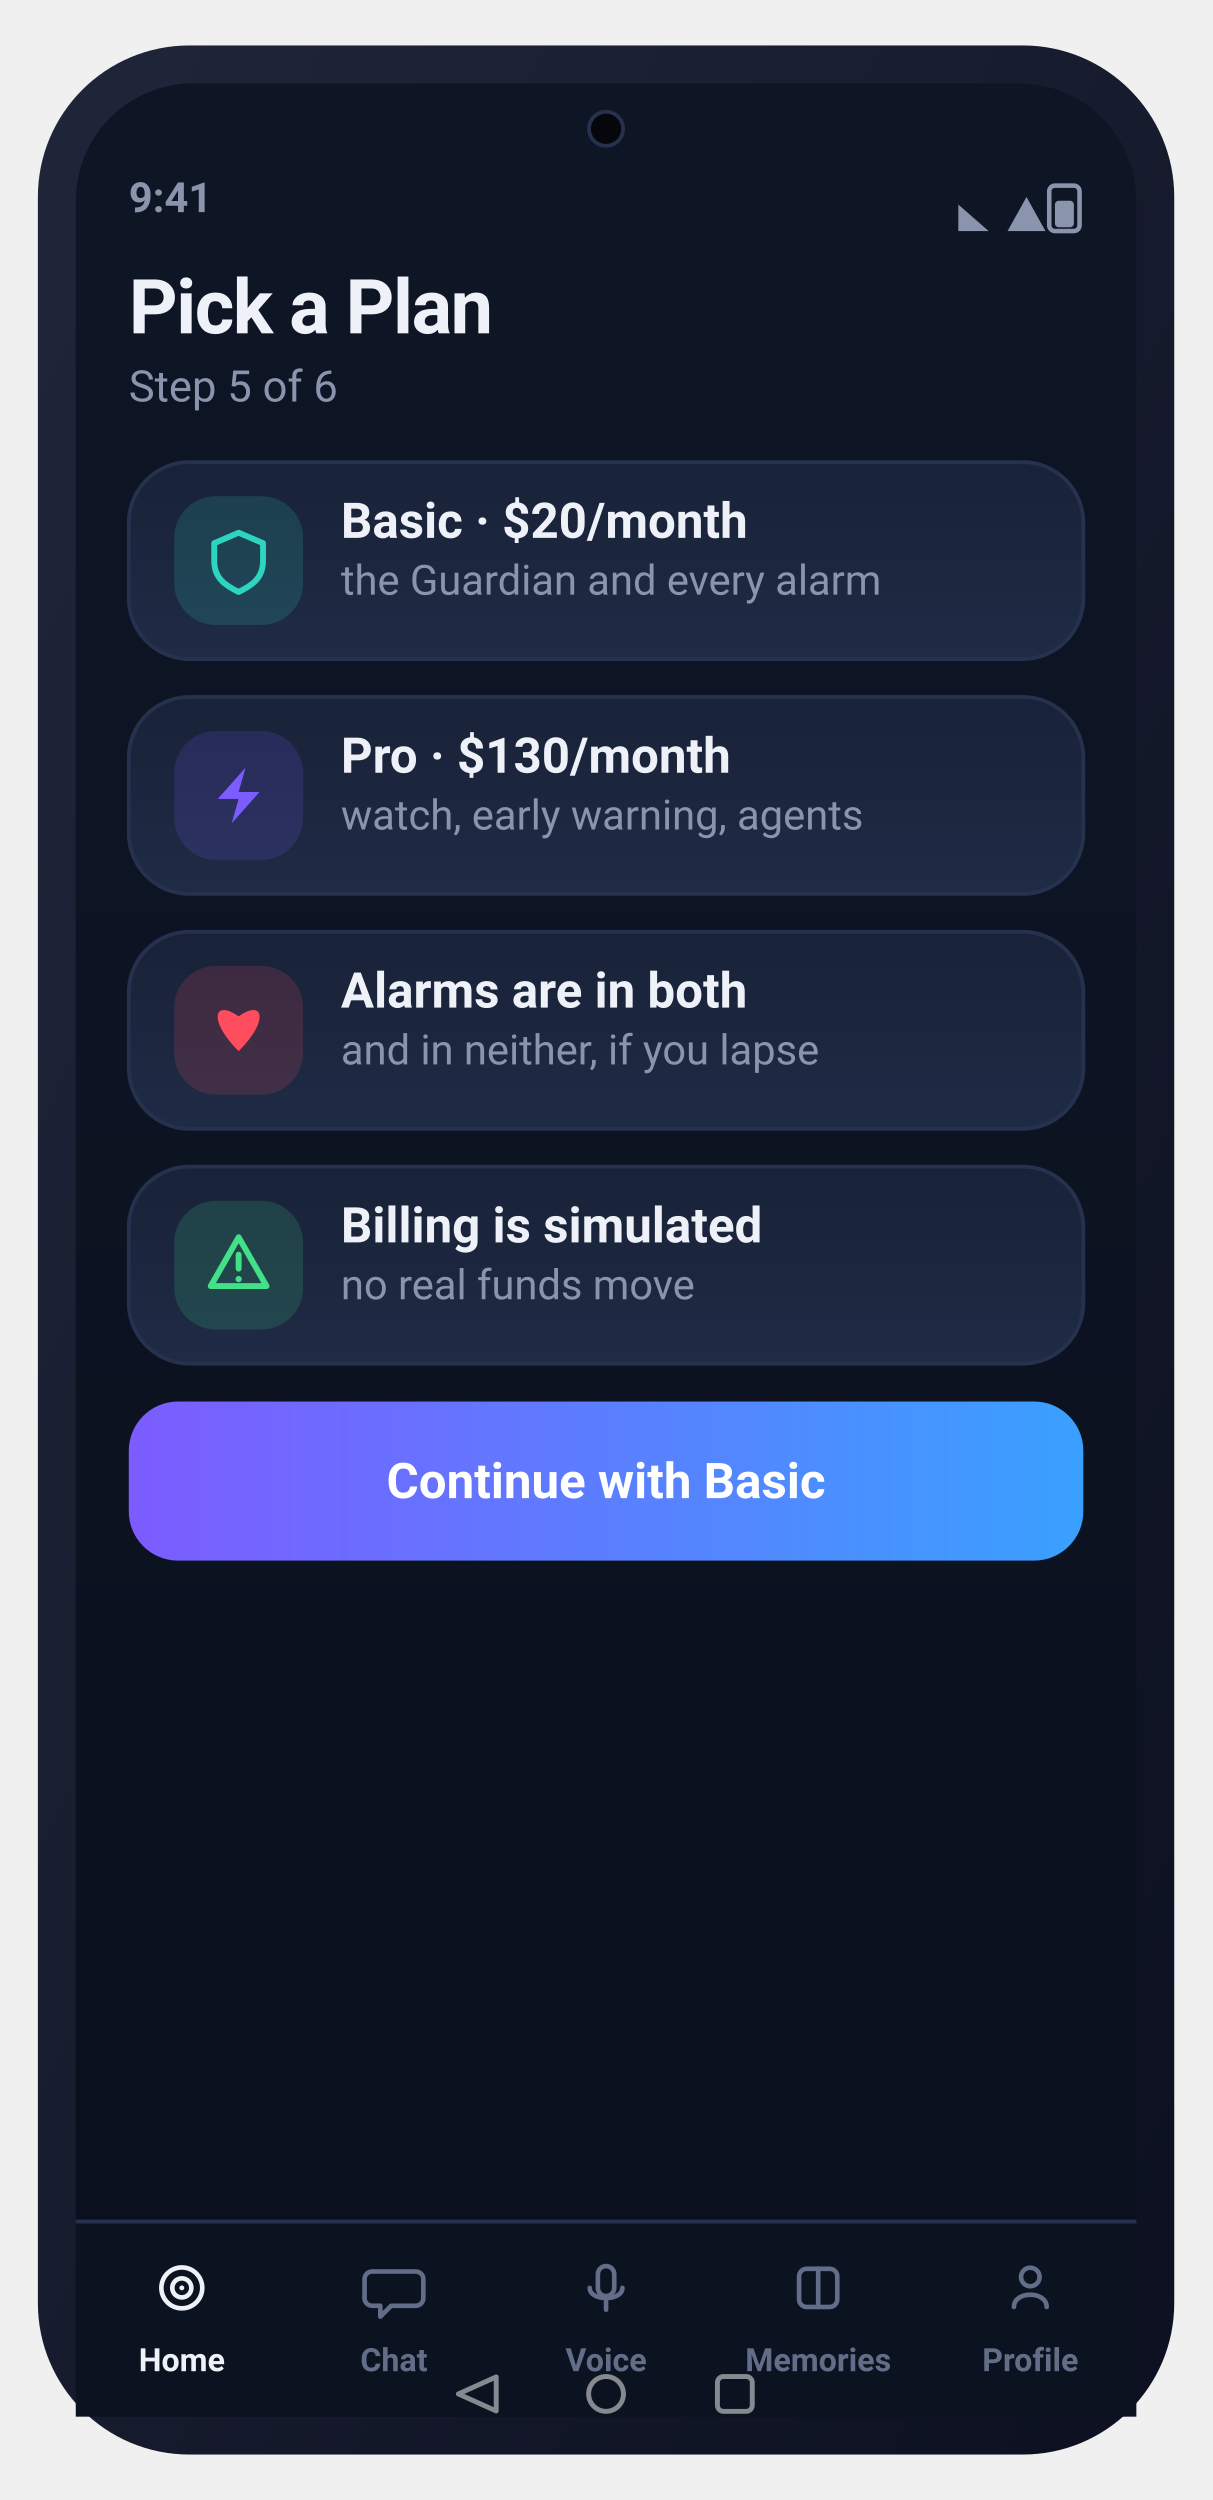
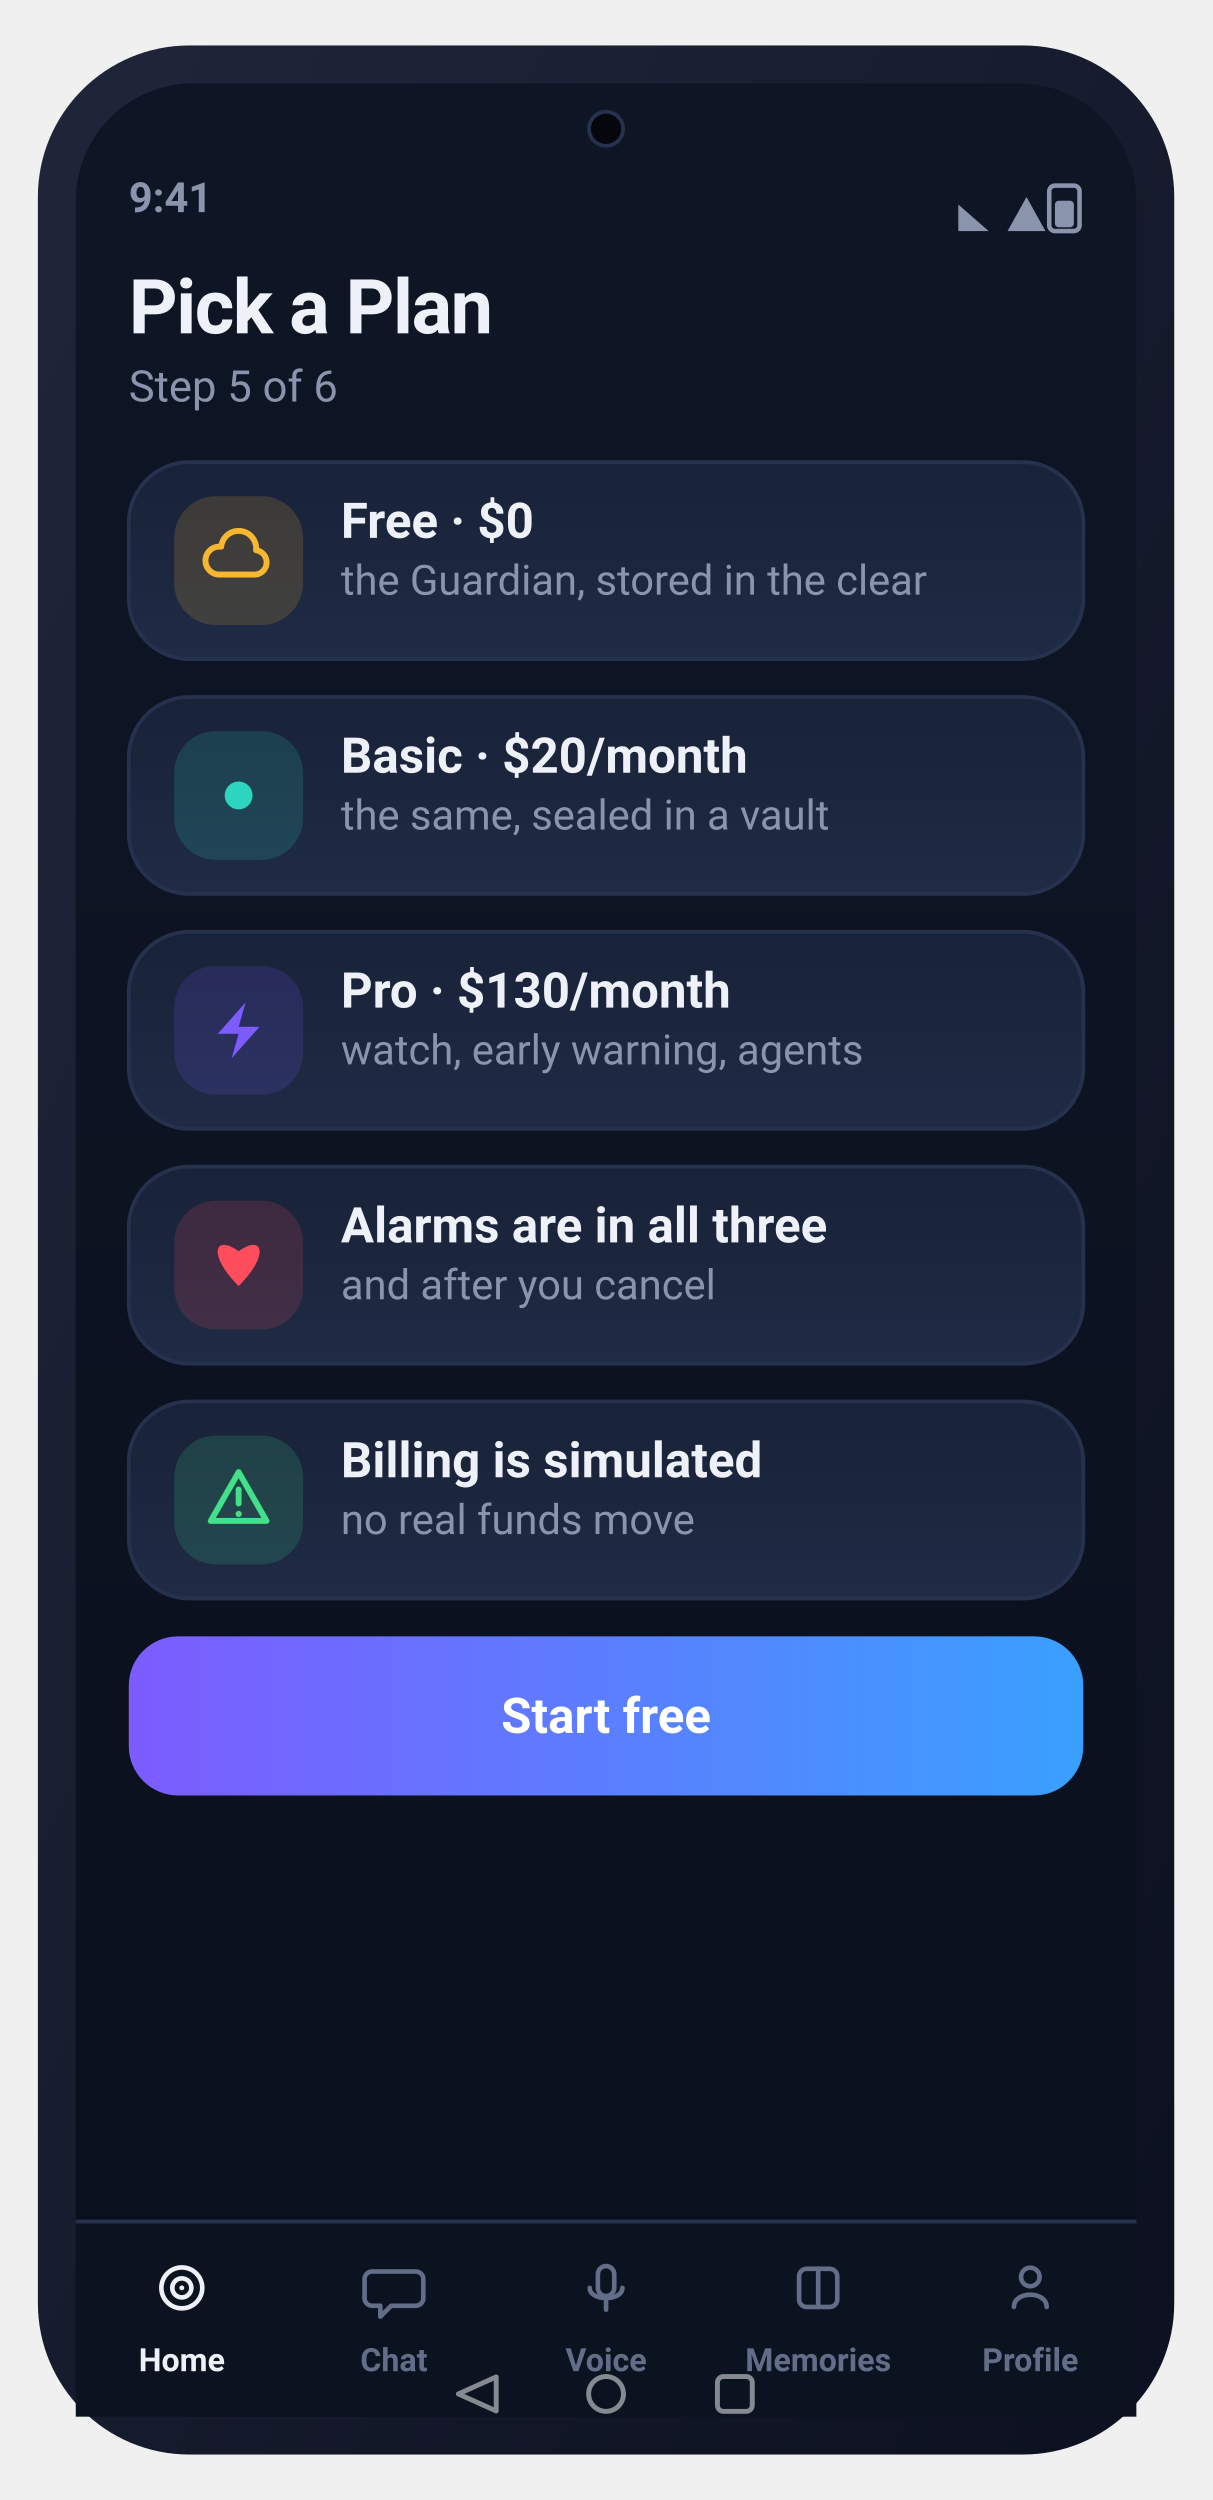
<svg xmlns="http://www.w3.org/2000/svg" width="320" height="660" viewBox="0 0 320 660" role="img" aria-label="Pick a Plan screen">
  <defs>
    <linearGradient id="gScr" x1="0" y1="0" x2="0" y2="1">
      <stop offset="0" stop-color="#0e1626" />
      <stop offset="1" stop-color="#0a0f1c" />
    </linearGradient>
    <linearGradient id="gFrame" x1="0" y1="0" x2="1" y2="1">
      <stop offset="0" stop-color="#20263a" />
      <stop offset="1" stop-color="#0c1020" />
    </linearGradient>
    <linearGradient id="gCard" x1="0" y1="0" x2="0" y2="1">
      <stop offset="0" stop-color="#182238" />
      <stop offset="1" stop-color="#1f2b45" />
    </linearGradient>
    <linearGradient id="gBrand" x1="0" y1="0" x2="1" y2="0">
      <stop offset="0" stop-color="#7c5cff" />
      <stop offset="1" stop-color="#3aa0ff" />
    </linearGradient>
    <linearGradient id="gEmer" x1="0" y1="0" x2="0" y2="1">
      <stop offset="0" stop-color="#ff5b52" />
      <stop offset="1" stop-color="#ff3b30" />
    </linearGradient>
    <linearGradient id="mV" x1="0" y1="0" x2="1" y2="0">
      <stop offset="0" stop-color="#7c5cff" />
      <stop offset="1" stop-color="#3aa0ff" />
    </linearGradient>
    <linearGradient id="mO" x1="0" y1="0" x2="1" y2="0">
      <stop offset="0" stop-color="#f7b731" />
      <stop offset="1" stop-color="#ff7a45" />
    </linearGradient>
    <linearGradient id="mG" x1="0" y1="0" x2="1" y2="0">
      <stop offset="0" stop-color="#2fd27a" />
      <stop offset="1" stop-color="#43e08a" />
    </linearGradient>
    <radialGradient id="orb" cx="34%" cy="30%" r="75%">
      <stop offset="0" stop-color="#c3b0ff" />
      <stop offset="42%" stop-color="#7c5cff" />
      <stop offset="80%" stop-color="#2f6cf0" />
      <stop offset="100%" stop-color="#14204a" />
    </radialGradient>
  </defs>
  <rect x="10.0" y="12.0" width="300.0" height="636.0" rx="40" fill="url(#gFrame)" />
  <rect x="20.0" y="22.0" width="280.0" height="616.0" rx="31" fill="url(#gScr)" />
  <circle cx="160.0" cy="34" r="4.5" fill="#05070d" />
  <circle cx="160.0" cy="34" r="4.5" fill="none" stroke="#26314e" stroke-width="1" />
  <text x="34.0" y="56.0" font-family="-apple-system,BlinkMacSystemFont,'SF Pro Text','Segoe UI',Roboto,system-ui,sans-serif" font-size="11" font-weight="600" fill="#8a94ad" text-anchor="start">9:41</text>
  <rect x="277.0" y="49.0" width="8.0" height="12.0" rx="1.5" fill="none" stroke="#8a94ad" stroke-width="1.2" />
  <rect x="278.5" y="53.0" width="5.0" height="7.0" rx="1" fill="#8a94ad" />
  <path d="M266 61 L271 52 L276 61 Z" fill="#8a94ad" />
  <path d="M253 61 L253 54 L261 61 Z" fill="#8a94ad" />
  <text x="34.0" y="88.0" font-family="-apple-system,BlinkMacSystemFont,'SF Pro Text','Segoe UI',Roboto,system-ui,sans-serif" font-size="20" font-weight="700" fill="#eef1f7" text-anchor="start" letter-spacing="-0.4">Pick a Plan</text>
  <text x="34.0" y="106.0" font-family="-apple-system,BlinkMacSystemFont,'SF Pro Text','Segoe UI',Roboto,system-ui,sans-serif" font-size="11.5" font-weight="400" fill="#8a94ad" text-anchor="start">Step 5 of 6</text>
  <rect x="34.0" y="122.0" width="252.0" height="52.0" rx="16" fill="url(#gCard)" stroke="#26314e" stroke-width="1" />
-   <rect x="46.0" y="131.0" width="34.0" height="34.0" rx="11" fill="rgba(45,212,191,0.16)" />
-   <path d="M63 140.64 l6.44 2.76 v4.6 c0 4.6 -2.76 6.44 -6.44 8.28 c-3.68 -1.84 -6.44 -3.68 -6.44 -8.28 v-4.6 Z" fill="none" stroke="#2dd4bf" stroke-width="1.56" stroke-linecap="round" stroke-linejoin="round" />
-   <text x="90.0" y="142.0" font-family="-apple-system,BlinkMacSystemFont,'SF Pro Text','Segoe UI',Roboto,system-ui,sans-serif" font-size="13" font-weight="600" fill="#eef1f7" text-anchor="start">Basic · $20/month</text>
-   <text x="90.0" y="157.0" font-family="-apple-system,BlinkMacSystemFont,'SF Pro Text','Segoe UI',Roboto,system-ui,sans-serif" font-size="11" font-weight="400" fill="#8a94ad" text-anchor="start">the Guardian and every alarm</text>
+   <rect x="46.0" y="131.0" width="34.0" height="34.0" rx="11" fill="rgba(247,183,49,0.16)" />
+   <path d="M57.48 151.68 a3.68 3.68 0 0 1 0.92 -7.36 a4.6 4.6 0 0 1 9.2 0.92 a3.22 3.22 0 0 1 -0.92 6.44 Z" fill="none" stroke="#f7b731" stroke-width="1.56" stroke-linecap="round" stroke-linejoin="round" />
+   <text x="90.0" y="142.0" font-family="-apple-system,BlinkMacSystemFont,'SF Pro Text','Segoe UI',Roboto,system-ui,sans-serif" font-size="13" font-weight="600" fill="#eef1f7" text-anchor="start">Free · $0</text>
+   <text x="90.0" y="157.0" font-family="-apple-system,BlinkMacSystemFont,'SF Pro Text','Segoe UI',Roboto,system-ui,sans-serif" font-size="11" font-weight="400" fill="#8a94ad" text-anchor="start">the Guardian, stored in the clear</text>
  <rect x="34.0" y="184.0" width="252.0" height="52.0" rx="16" fill="url(#gCard)" stroke="#26314e" stroke-width="1" />
-   <rect x="46.0" y="193.0" width="34.0" height="34.0" rx="11" fill="rgba(124,92,255,0.16)" />
-   <path d="M64.84 202.64 L57.48 210.92 L63 210.92 L61.16 217.36 L68.52 209.08 L63 209.08 Z" fill="#7c5cff" />
-   <text x="90.0" y="204.0" font-family="-apple-system,BlinkMacSystemFont,'SF Pro Text','Segoe UI',Roboto,system-ui,sans-serif" font-size="13" font-weight="600" fill="#eef1f7" text-anchor="start">Pro · $130/month</text>
-   <text x="90.0" y="219.0" font-family="-apple-system,BlinkMacSystemFont,'SF Pro Text','Segoe UI',Roboto,system-ui,sans-serif" font-size="11" font-weight="400" fill="#8a94ad" text-anchor="start">watch, early warning, agents</text>
+   <rect x="46.0" y="193.0" width="34.0" height="34.0" rx="11" fill="rgba(45,212,191,0.16)" />
+   <circle cx="63" cy="210.0" r="3.68" fill="#2dd4bf" />
+   <text x="90.0" y="204.0" font-family="-apple-system,BlinkMacSystemFont,'SF Pro Text','Segoe UI',Roboto,system-ui,sans-serif" font-size="13" font-weight="600" fill="#eef1f7" text-anchor="start">Basic · $20/month</text>
+   <text x="90.0" y="219.0" font-family="-apple-system,BlinkMacSystemFont,'SF Pro Text','Segoe UI',Roboto,system-ui,sans-serif" font-size="11" font-weight="400" fill="#8a94ad" text-anchor="start">the same, sealed in a vault</text>
  <rect x="34.0" y="246.0" width="252.0" height="52.0" rx="16" fill="url(#gCard)" stroke="#26314e" stroke-width="1" />
-   <rect x="46.0" y="255.0" width="34.0" height="34.0" rx="11" fill="rgba(255,77,94,0.16)" />
-   <path d="M63 277.52 C54.72 269.24,56.56 263.72,63 268.32 C69.44 263.72,71.28 269.24,63 277.52 Z" fill="#ff4d5e" />
-   <text x="90.0" y="266.0" font-family="-apple-system,BlinkMacSystemFont,'SF Pro Text','Segoe UI',Roboto,system-ui,sans-serif" font-size="13" font-weight="600" fill="#eef1f7" text-anchor="start">Alarms are in both</text>
-   <text x="90.0" y="281.0" font-family="-apple-system,BlinkMacSystemFont,'SF Pro Text','Segoe UI',Roboto,system-ui,sans-serif" font-size="11" font-weight="400" fill="#8a94ad" text-anchor="start">and in neither, if you lapse</text>
+   <rect x="46.0" y="255.0" width="34.0" height="34.0" rx="11" fill="rgba(124,92,255,0.16)" />
+   <path d="M64.84 264.64 L57.48 272.92 L63 272.92 L61.16 279.36 L68.52 271.08 L63 271.08 Z" fill="#7c5cff" />
+   <text x="90.0" y="266.0" font-family="-apple-system,BlinkMacSystemFont,'SF Pro Text','Segoe UI',Roboto,system-ui,sans-serif" font-size="13" font-weight="600" fill="#eef1f7" text-anchor="start">Pro · $130/month</text>
+   <text x="90.0" y="281.0" font-family="-apple-system,BlinkMacSystemFont,'SF Pro Text','Segoe UI',Roboto,system-ui,sans-serif" font-size="11" font-weight="400" fill="#8a94ad" text-anchor="start">watch, early warning, agents</text>
  <rect x="34.0" y="308.0" width="252.0" height="52.0" rx="16" fill="url(#gCard)" stroke="#26314e" stroke-width="1" />
-   <rect x="46.0" y="317.0" width="34.0" height="34.0" rx="11" fill="rgba(67,224,138,0.16)" />
-   <path d="M63 326.64 L70.36 339.52 H55.64 Z" fill="none" stroke="#43e08a" stroke-width="1.56" stroke-linecap="round" stroke-linejoin="round" />
-   <path d="M63 331.24 v3.68" fill="none" stroke="#43e08a" stroke-width="1.56" stroke-linecap="round" stroke-linejoin="round" />
-   <circle cx="63" cy="337.68" r="0.828" fill="#43e08a" />
-   <text x="90.0" y="328.0" font-family="-apple-system,BlinkMacSystemFont,'SF Pro Text','Segoe UI',Roboto,system-ui,sans-serif" font-size="13" font-weight="600" fill="#eef1f7" text-anchor="start">Billing is simulated</text>
-   <text x="90.0" y="343.0" font-family="-apple-system,BlinkMacSystemFont,'SF Pro Text','Segoe UI',Roboto,system-ui,sans-serif" font-size="11" font-weight="400" fill="#8a94ad" text-anchor="start">no real funds move</text>
-   <rect x="34.0" y="370.0" width="252.0" height="42.0" rx="13" fill="url(#gBrand)" />
-   <text x="160.0" y="395.5" font-family="-apple-system,BlinkMacSystemFont,'SF Pro Text','Segoe UI',Roboto,system-ui,sans-serif" font-size="13" font-weight="700" fill="#fff" text-anchor="middle">Continue with Basic</text>
+   <rect x="46.0" y="317.0" width="34.0" height="34.0" rx="11" fill="rgba(255,77,94,0.16)" />
+   <path d="M63 339.52 C54.72 331.24,56.56 325.72,63 330.32 C69.44 325.72,71.28 331.24,63 339.52 Z" fill="#ff4d5e" />
+   <text x="90.0" y="328.0" font-family="-apple-system,BlinkMacSystemFont,'SF Pro Text','Segoe UI',Roboto,system-ui,sans-serif" font-size="13" font-weight="600" fill="#eef1f7" text-anchor="start">Alarms are in all three</text>
+   <text x="90.0" y="343.0" font-family="-apple-system,BlinkMacSystemFont,'SF Pro Text','Segoe UI',Roboto,system-ui,sans-serif" font-size="11" font-weight="400" fill="#8a94ad" text-anchor="start">and after you cancel</text>
+   <rect x="34.0" y="370.0" width="252.0" height="52.0" rx="16" fill="url(#gCard)" stroke="#26314e" stroke-width="1" />
+   <rect x="46.0" y="379.0" width="34.0" height="34.0" rx="11" fill="rgba(67,224,138,0.16)" />
+   <path d="M63 388.64 L70.36 401.52 H55.64 Z" fill="none" stroke="#43e08a" stroke-width="1.56" stroke-linecap="round" stroke-linejoin="round" />
+   <path d="M63 393.24 v3.68" fill="none" stroke="#43e08a" stroke-width="1.56" stroke-linecap="round" stroke-linejoin="round" />
+   <circle cx="63" cy="399.68" r="0.828" fill="#43e08a" />
+   <text x="90.0" y="390.0" font-family="-apple-system,BlinkMacSystemFont,'SF Pro Text','Segoe UI',Roboto,system-ui,sans-serif" font-size="13" font-weight="600" fill="#eef1f7" text-anchor="start">Billing is simulated</text>
+   <text x="90.0" y="405.0" font-family="-apple-system,BlinkMacSystemFont,'SF Pro Text','Segoe UI',Roboto,system-ui,sans-serif" font-size="11" font-weight="400" fill="#8a94ad" text-anchor="start">no real funds move</text>
+   <rect x="34.0" y="432.0" width="252.0" height="42.0" rx="13" fill="url(#gBrand)" />
+   <text x="160.0" y="457.5" font-family="-apple-system,BlinkMacSystemFont,'SF Pro Text','Segoe UI',Roboto,system-ui,sans-serif" font-size="13" font-weight="700" fill="#fff" text-anchor="middle">Start free</text>
  <rect x="20.0" y="586.0" width="280.0" height="52.0" rx="0" fill="#0b1220" />
  <rect x="20" y="586" width="280" height="1" fill="#26314e" />
  <circle cx="48.0" cy="604" r="5.4" fill="none" stroke="#eef1f7" stroke-width="1.22" stroke-linecap="round" stroke-linejoin="round" />
  <circle cx="48.0" cy="604" r="2.52" fill="none" stroke="#eef1f7" stroke-width="1.22" stroke-linecap="round" stroke-linejoin="round" />
  <circle cx="48.0" cy="604" r="0.648" fill="#eef1f7" />
  <text x="48.0" y="626.0" font-family="-apple-system,BlinkMacSystemFont,'SF Pro Text','Segoe UI',Roboto,system-ui,sans-serif" font-size="8.5" font-weight="600" fill="#eef1f7" text-anchor="middle">Home</text>
  <path d="M98.24 599.68 h11.52 a2 2 0 0 1 2 2 v5.04 a2 2 0 0 1 -2 2 h-6.48 l-2.88 2.88 v-2.88 h-2.16 a2 2 0 0 1 -2 -2 v-5.04 a2 2 0 0 1 2 -2 Z" fill="none" stroke="#626d88" stroke-width="1.22" stroke-linecap="round" stroke-linejoin="round" />
  <text x="104.0" y="626.0" font-family="-apple-system,BlinkMacSystemFont,'SF Pro Text','Segoe UI',Roboto,system-ui,sans-serif" font-size="8.5" font-weight="600" fill="#626d88" text-anchor="middle">Chat</text>
  <rect x="157.84" y="598.24" width="4.32" height="7.92" rx="2.16" fill="none" stroke="#626d88" stroke-width="1.22" stroke-linecap="round" stroke-linejoin="round" />
  <path d="M155.68 604 c0 3.6 8.64 3.6 8.64 0 M160.0 607.6 v2.16" fill="none" stroke="#626d88" stroke-width="1.22" stroke-linecap="round" stroke-linejoin="round" />
  <text x="160.0" y="626.0" font-family="-apple-system,BlinkMacSystemFont,'SF Pro Text','Segoe UI',Roboto,system-ui,sans-serif" font-size="8.5" font-weight="600" fill="#626d88" text-anchor="middle">Voice</text>
  <rect x="210.96" y="598.96" width="10.08" height="10.08" rx="2" fill="none" stroke="#626d88" stroke-width="1.22" stroke-linecap="round" stroke-linejoin="round" />
  <path d="M216.0 598.96 v10.08" fill="none" stroke="#626d88" stroke-width="1.22" stroke-linecap="round" stroke-linejoin="round" />
  <text x="216.0" y="626.0" font-family="-apple-system,BlinkMacSystemFont,'SF Pro Text','Segoe UI',Roboto,system-ui,sans-serif" font-size="8.5" font-weight="600" fill="#626d88" text-anchor="middle">Memories</text>
  <circle cx="272.0" cy="601.12" r="2.448" fill="none" stroke="#626d88" stroke-width="1.22" stroke-linecap="round" stroke-linejoin="round" />
  <path d="M267.68 609.04 c0 -4.32 8.64 -4.32 8.64 0" fill="none" stroke="#626d88" stroke-width="1.22" stroke-linecap="round" stroke-linejoin="round" />
  <text x="272.0" y="626.0" font-family="-apple-system,BlinkMacSystemFont,'SF Pro Text','Segoe UI',Roboto,system-ui,sans-serif" font-size="8.5" font-weight="600" fill="#626d88" text-anchor="middle">Profile</text>
  <path d="M131.0 627.5 L121.0 632 L131.0 636.5 Z" fill="none" stroke="rgba(255,255,255,0.5)" stroke-width="1.3" stroke-linejoin="round" />
  <circle cx="160.0" cy="632" r="4.6" fill="none" stroke="rgba(255,255,255,0.5)" stroke-width="1.3" />
  <rect x="189.4" y="627.4" width="9.2" height="9.2" rx="1.6" fill="none" stroke="rgba(255,255,255,0.5)" stroke-width="1.3" />
</svg>
